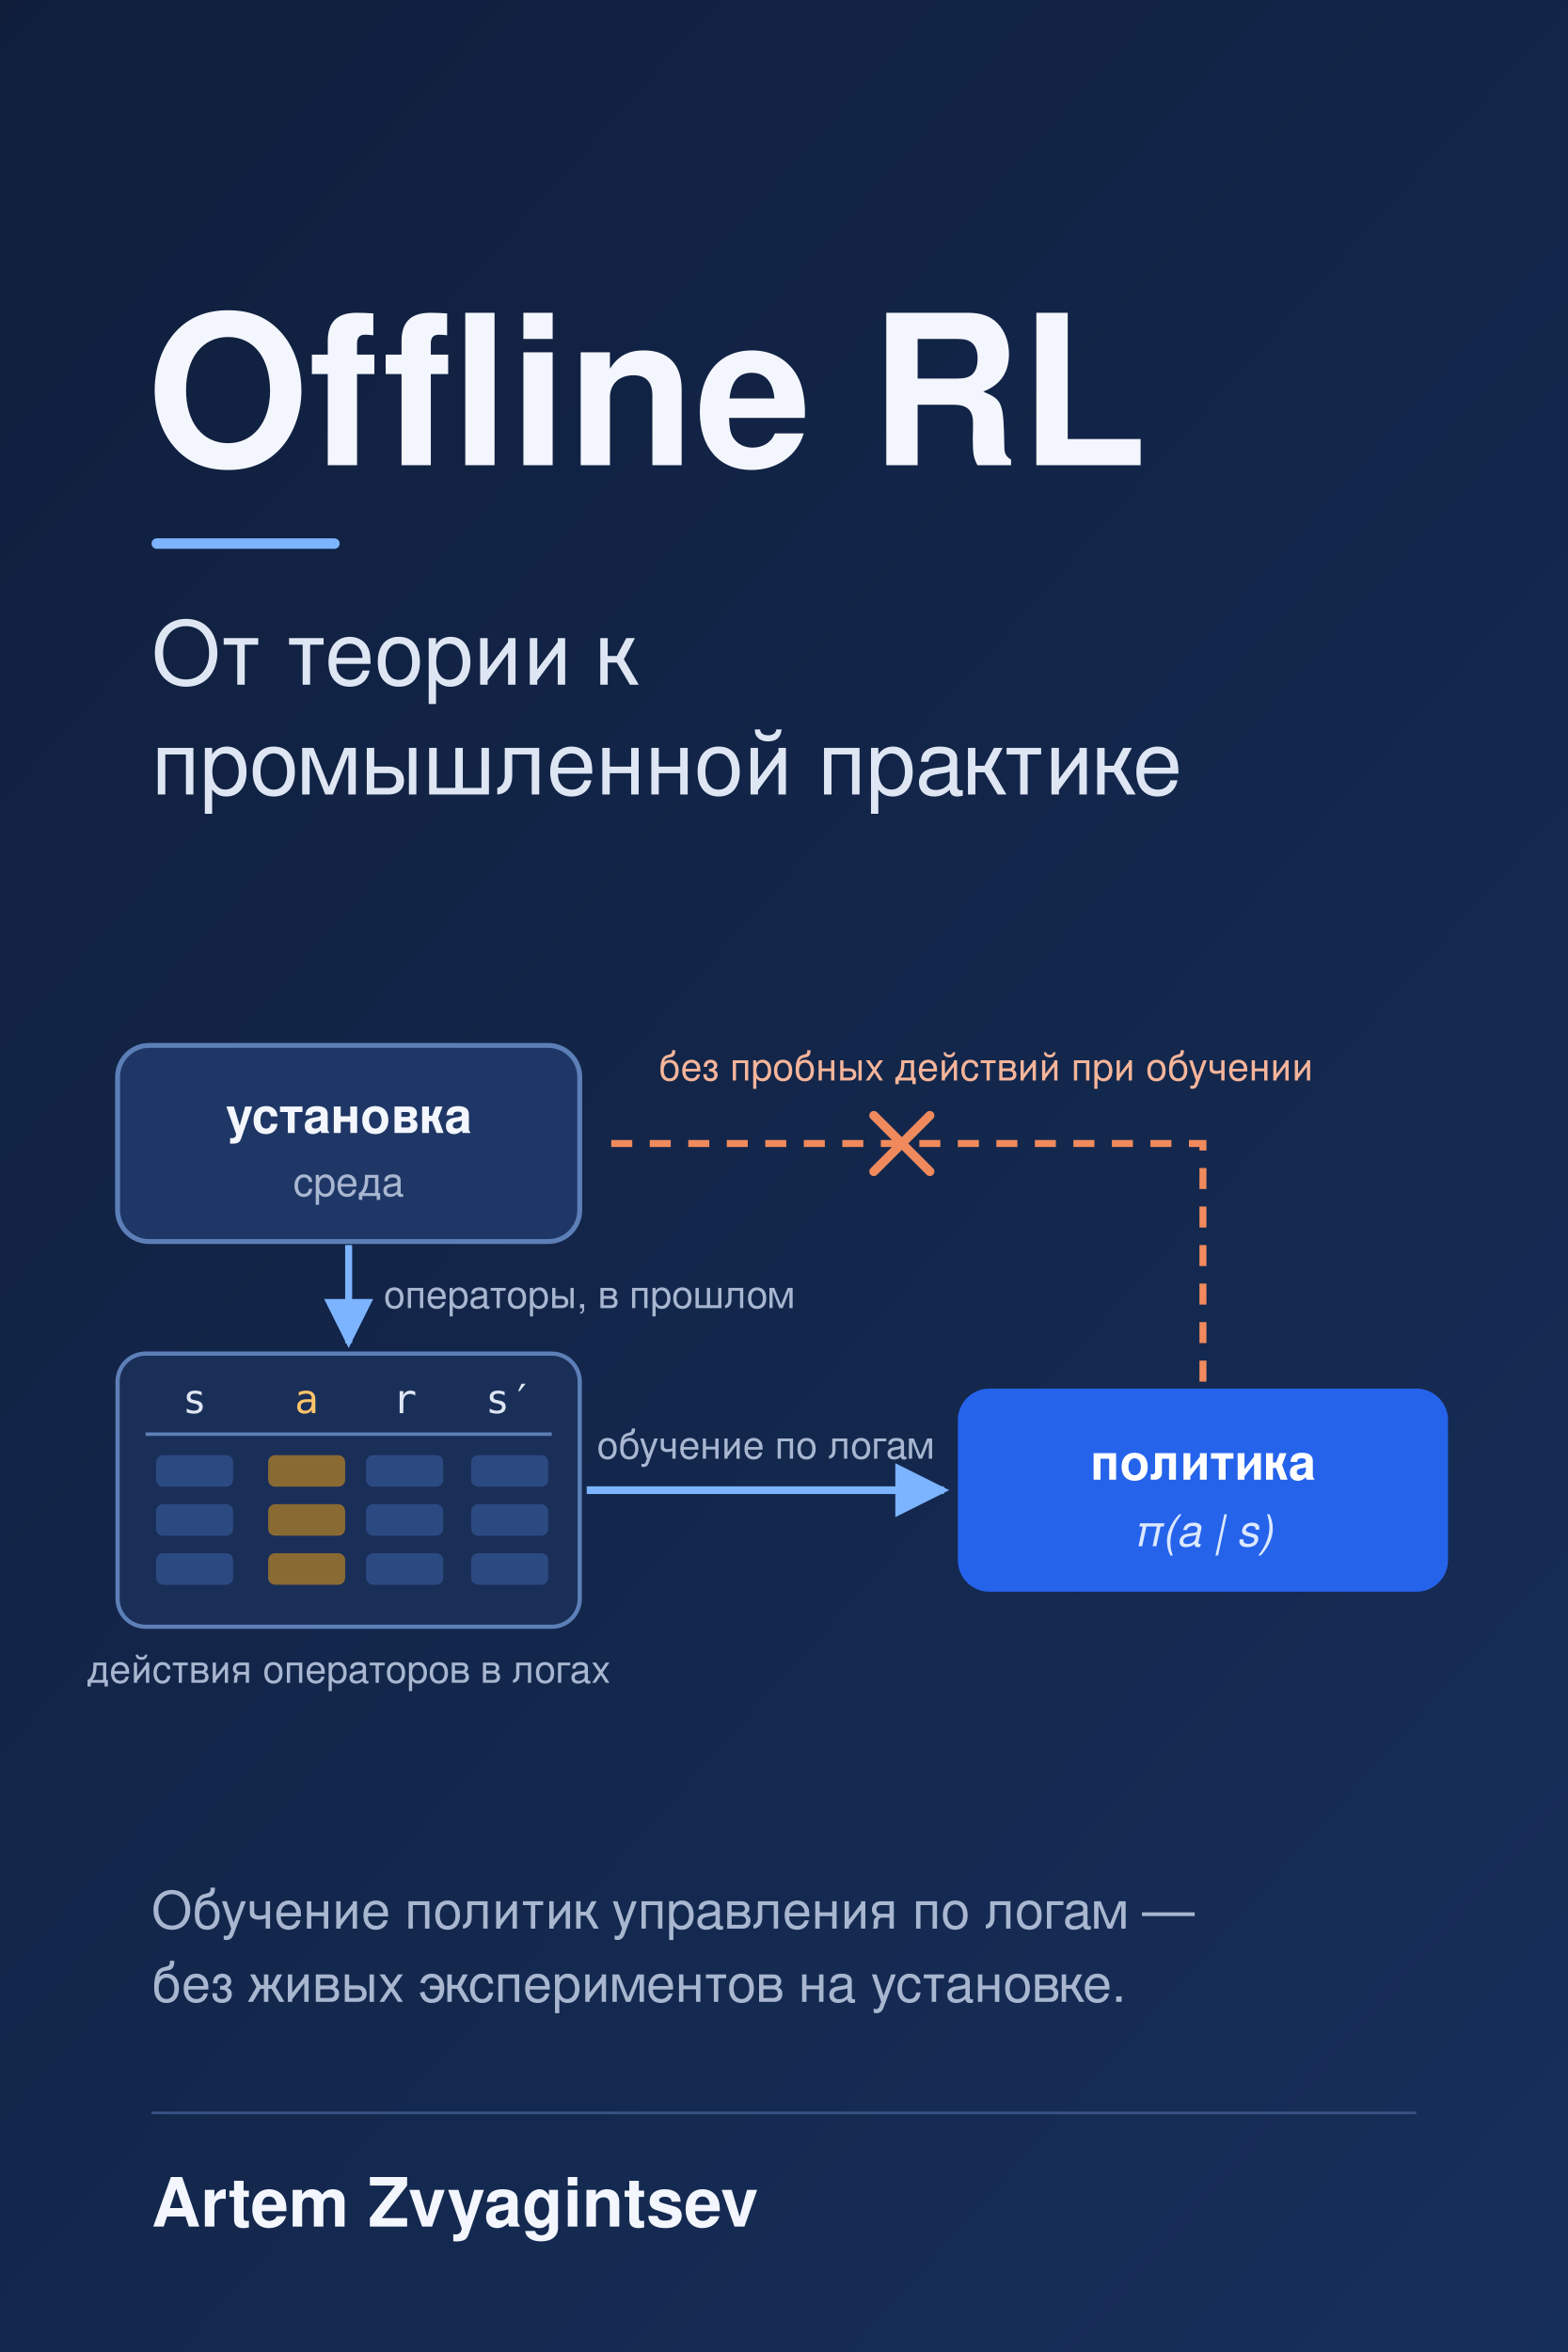
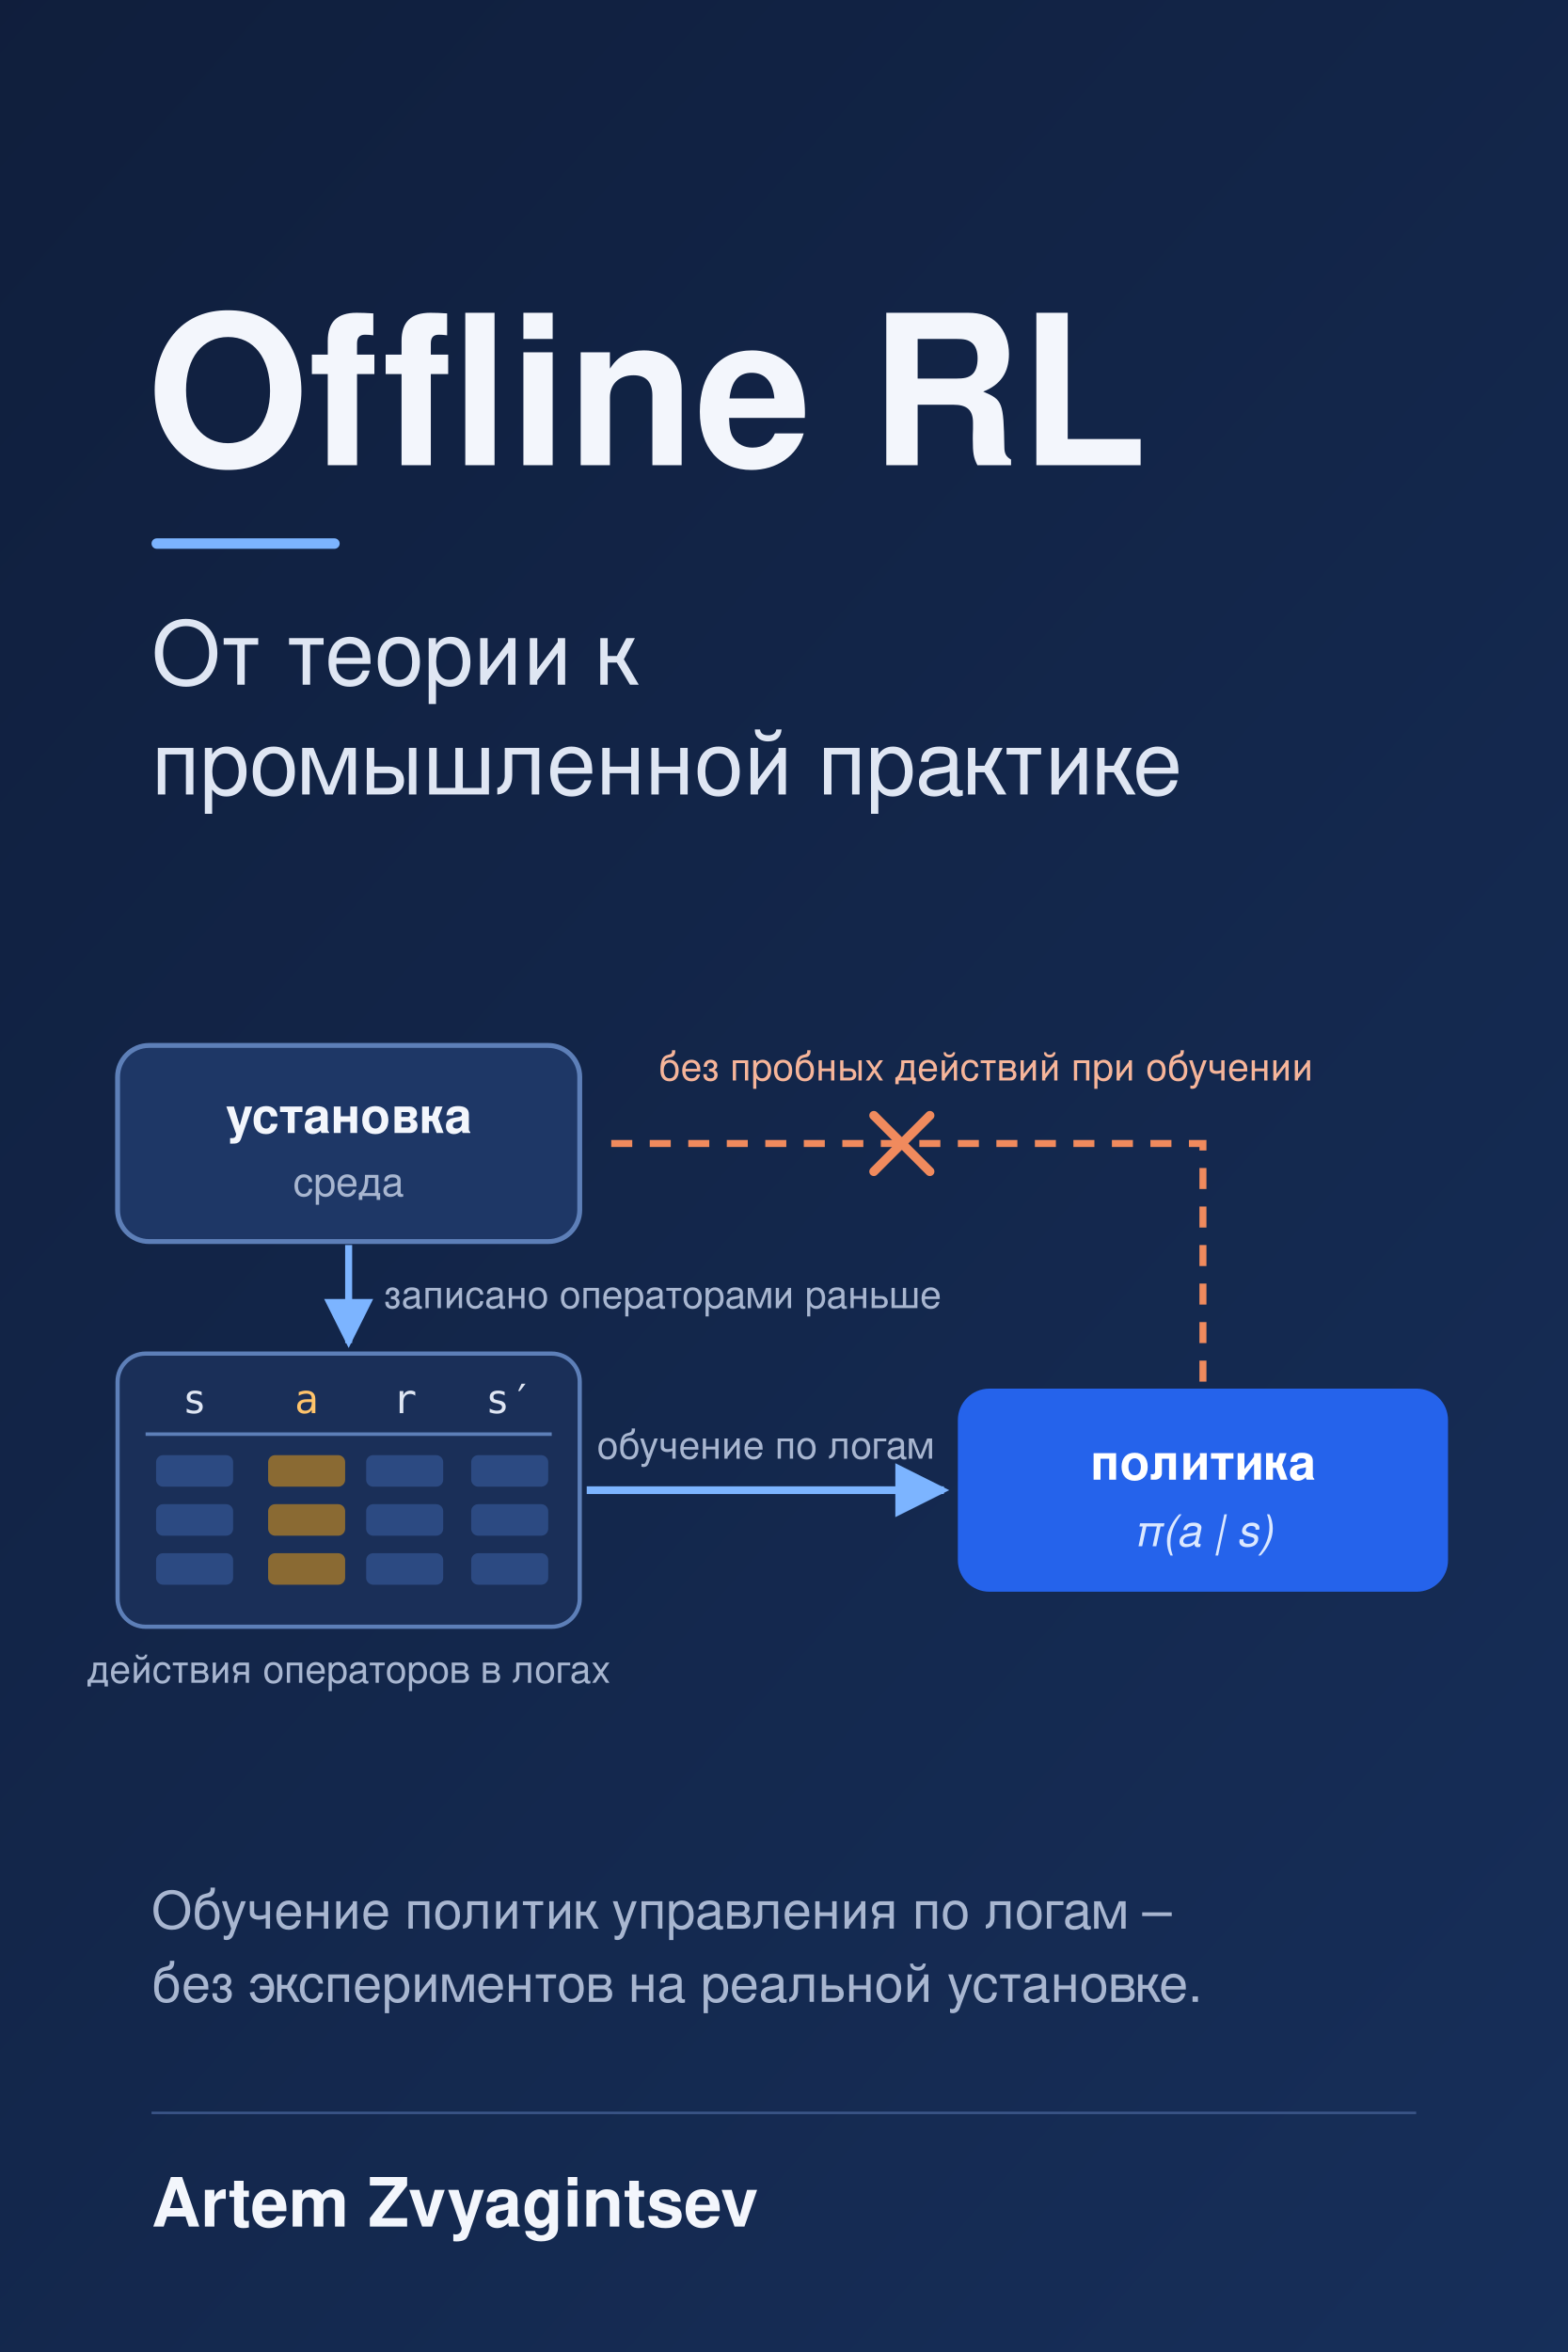
<svg xmlns="http://www.w3.org/2000/svg" viewBox="0 0 600 900" width="1600" height="2400" font-family="Helvetica Neue, Helvetica, Arial, sans-serif">
  <defs>
    <linearGradient id="bg" x1="0" y1="0" x2="1" y2="1">
      <stop offset="0" stop-color="#0f1d3a" />
      <stop offset="1" stop-color="#17305c" />
    </linearGradient>
    <marker id="arr" viewBox="0 0 10 10" refX="9" refY="5" markerWidth="7" markerHeight="7" orient="auto-start-reverse">
      <path d="M0,0 L10,5 L0,10 z" fill="#7cb4ff" />
    </marker>
  </defs>
  <rect x="-100" y="0" width="800" height="900" fill="url(#bg)" />
  <text x="56" y="178" font-size="80" font-weight="700" fill="#f3f6fc">Offline RL</text>
  <rect x="58" y="206" width="72" height="4" rx="2" fill="#7cb4ff" />
  <text x="58" y="262" font-size="34" fill="#dfe6f3">От теории к</text>
  <text x="58" y="304" font-size="34" fill="#dfe6f3">промышленной практике</text>
  <g transform="translate(45,392) scale(1.34) translate(-490,-30)">
    <rect x="490" y="36" width="132" height="56" rx="9" fill="#1e3766" stroke="#5d7fb8" stroke-width="1.4" />
    <text x="556" y="61" font-size="14" font-weight="600" text-anchor="middle" fill="#f3f6fc">установка</text>
    <text x="556" y="79" font-size="11.5" text-anchor="middle" fill="#a8b6d0">среда</text>
    <line x1="556" y1="93" x2="556" y2="121" stroke="#7cb4ff" stroke-width="2" marker-end="url(#arr)" />
-     <text x="566" y="111" font-size="11" fill="#a8b6d0">операторы, в прошлом</text>
+     <text x="566" y="111" font-size="11" fill="#a8b6d0">записано операторами раньше</text>
    <rect x="490" y="124" width="132" height="78" rx="8" fill="#1a2f58" stroke="#5d7fb8" stroke-width="1.2" />
    <g font-size="11.5" fill="#dfe6f3" text-anchor="middle" font-family="ui-monospace, SFMono-Regular, Menlo, monospace">
      <text x="512" y="141">s</text>
      <text x="544" y="141" fill="#ffc46b">a</text>
      <text x="572" y="141">r</text>
      <text x="602" y="141">s′</text>
    </g>
    <line x1="498" y1="147" x2="614" y2="147" stroke="#5d7fb8" stroke-width="1" />
    <g fill="#2c4a82">
      <rect x="501" y="153" width="22" height="9" rx="2" />
      <rect x="533" y="153" width="22" height="9" rx="2" fill="#8a6a33" />
      <rect x="561" y="153" width="22" height="9" rx="2" />
      <rect x="591" y="153" width="22" height="9" rx="2" />
      <rect x="501" y="167" width="22" height="9" rx="2" />
      <rect x="533" y="167" width="22" height="9" rx="2" fill="#8a6a33" />
      <rect x="561" y="167" width="22" height="9" rx="2" />
      <rect x="591" y="167" width="22" height="9" rx="2" />
      <rect x="501" y="181" width="22" height="9" rx="2" />
      <rect x="533" y="181" width="22" height="9" rx="2" fill="#8a6a33" />
      <rect x="561" y="181" width="22" height="9" rx="2" />
      <rect x="591" y="181" width="22" height="9" rx="2" />
    </g>
    <text x="556" y="218" font-size="11" text-anchor="middle" fill="#a8b6d0">действия операторов в логах</text>
    <line x1="624" y1="163" x2="726" y2="163" stroke="#7cb4ff" stroke-width="2.2" marker-end="url(#arr)" />
    <text x="675" y="154" font-size="11" text-anchor="middle" fill="#a8b6d0">обучение по логам</text>
    <rect x="730" y="134" width="140" height="58" rx="9" fill="#2563eb" />
    <text x="800" y="160" font-size="14" font-weight="600" text-anchor="middle" fill="#ffffff">политика</text>
    <text x="800" y="179" font-size="12.5" text-anchor="middle" fill="#dbe8ff" font-style="italic">π(a | s)</text>
    <path d="M800,132 L800,64 L626,64" fill="none" stroke="#f08a5d" stroke-width="2" stroke-dasharray="6 5" />
    <g stroke="#f08a5d" stroke-width="2.6" stroke-linecap="round">
      <line x1="706" y1="56" x2="722" y2="72" />
      <line x1="722" y1="56" x2="706" y2="72" />
    </g>
    <text x="738" y="46" font-size="11" text-anchor="middle" fill="#f6b59a">без пробных действий при обучении</text>
  </g>
-   <text x="58" y="738" font-size="20" fill="#a8b6d0">Обучение политик управления по логам —</text>
-   <text x="58" y="766" font-size="20" fill="#a8b6d0">без живых экспериментов на установке.</text>
+   <text x="58" y="738" font-size="20" fill="#a8b6d0">Обучение политик управления по логам –</text>
+   <text x="58" y="766" font-size="20" fill="#a8b6d0">без экспериментов на реальной установке.</text>
  <rect x="58" y="808" width="484" height="1" fill="#3a5486" />
  <text x="58" y="852" font-size="26" font-weight="600" fill="#f3f6fc">Artem Zvyagintsev</text>
</svg>
